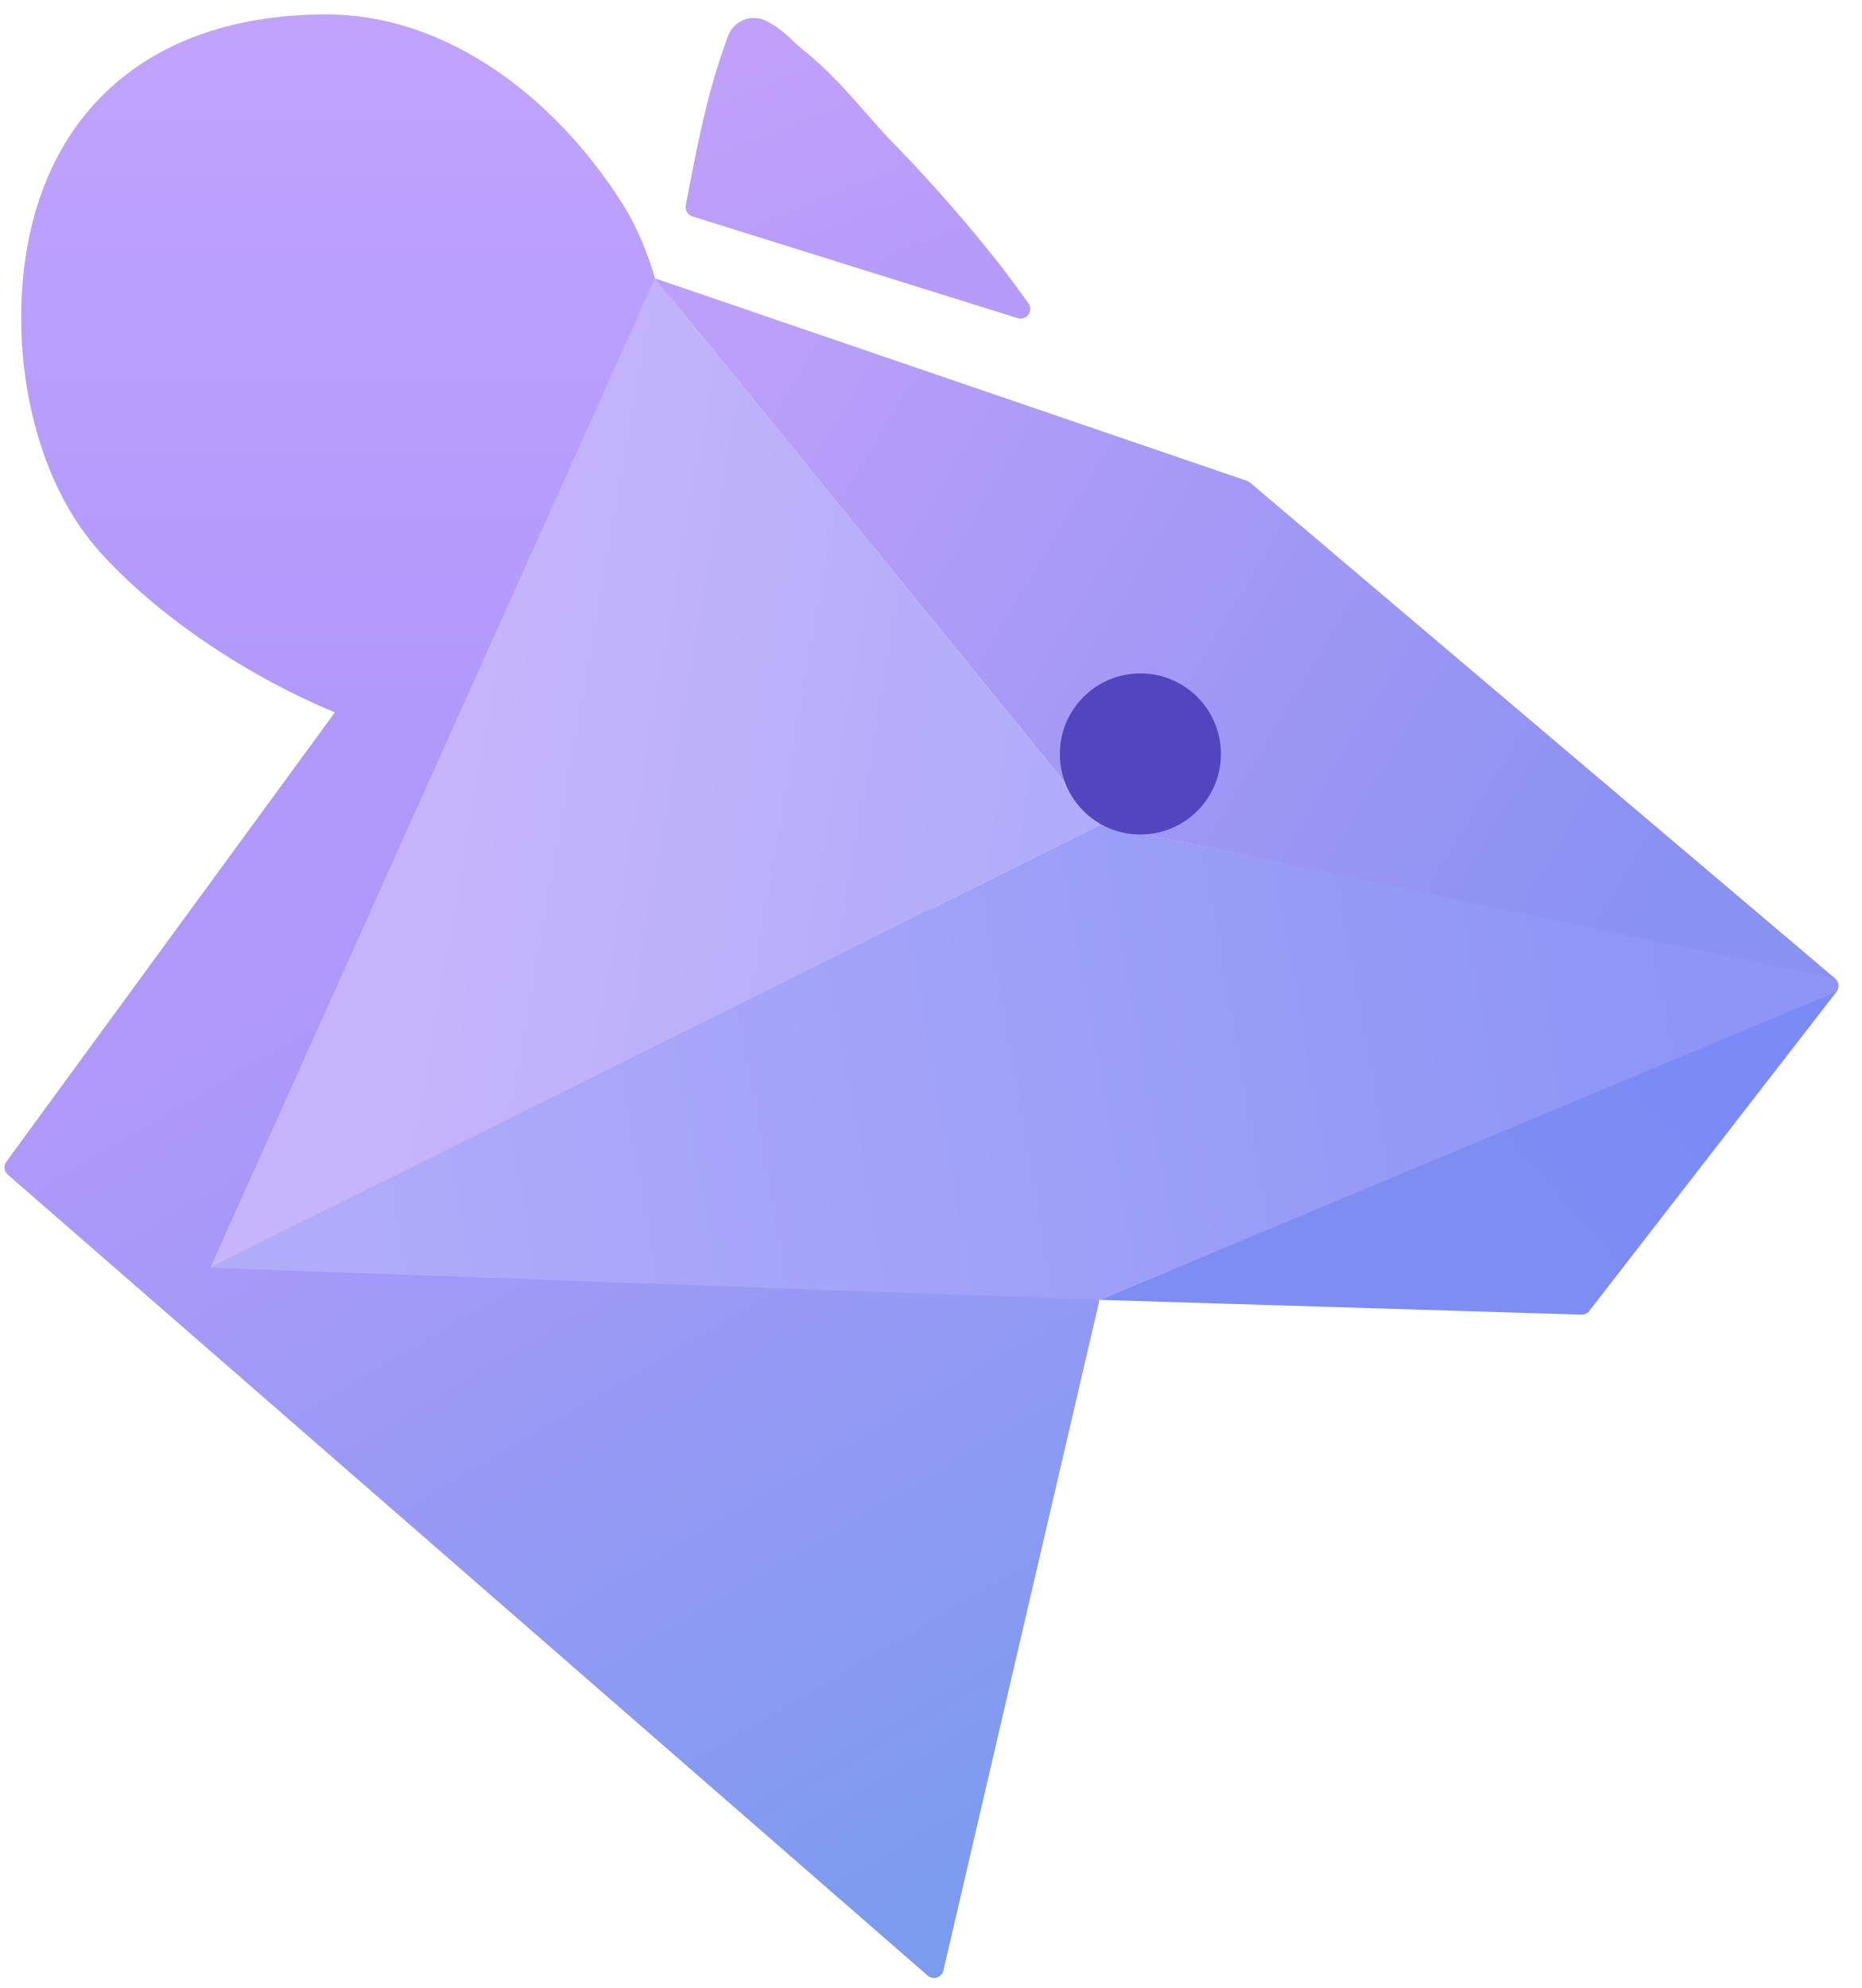
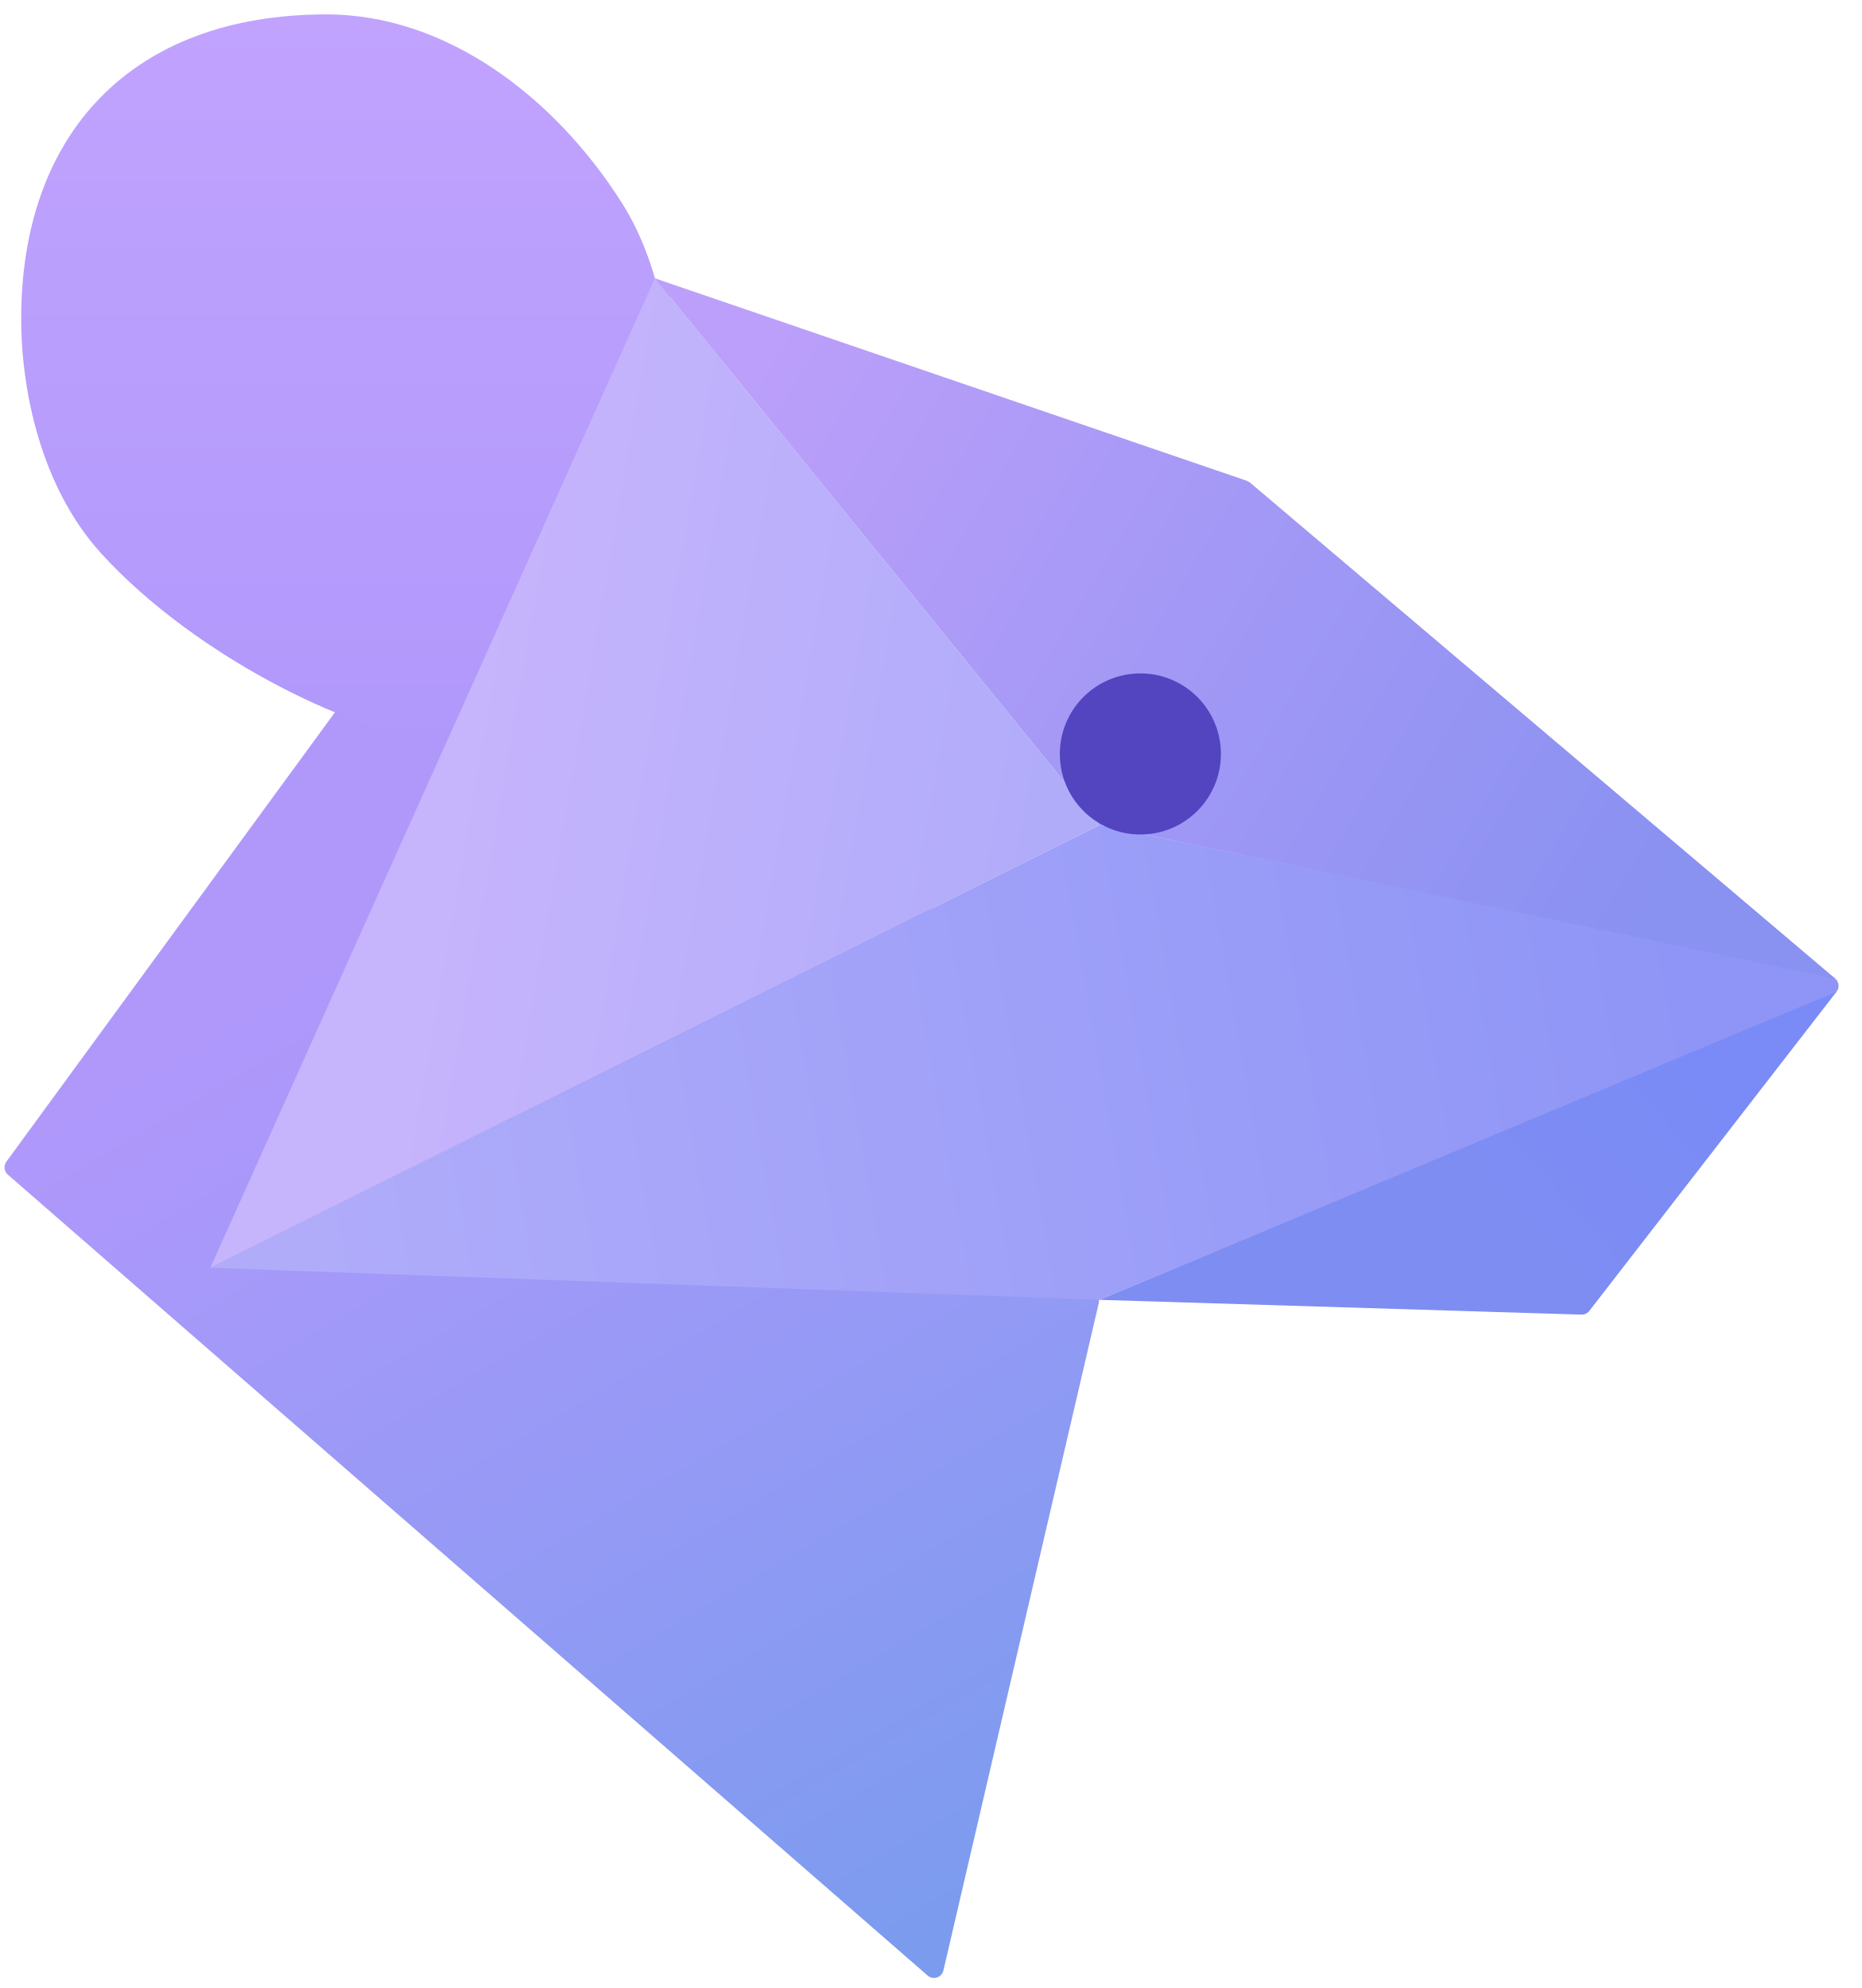
<svg xmlns="http://www.w3.org/2000/svg" width="578px" height="617px" viewBox="0 0 578 617" version="1.1">
  <defs>
    <linearGradient x1="39.773%" y1="36.01%" x2="66.073%" y2="105.362%" id="linearGradient-1">
      <stop stop-color="#B098FB" offset="0%" />
      <stop stop-color="#7B9BEF" offset="100%" />
    </linearGradient>
    <linearGradient x1="50%" y1="0%" x2="50%" y2="100%" id="linearGradient-2">
      <stop stop-color="#C1A3FE" offset="0%" />
      <stop stop-color="#B098FB" offset="100%" />
    </linearGradient>
    <linearGradient x1="92.63%" y1="57.658%" x2="29.209%" y2="45.437%" id="linearGradient-3">
      <stop stop-color="#B1ACFA" offset="0%" />
      <stop stop-color="#C6B4FC" offset="100%" />
    </linearGradient>
    <linearGradient x1="91.93%" y1="48.769%" x2="4.403%" y2="53.276%" id="linearGradient-4">
      <stop stop-color="#8E95F6" offset="0%" />
      <stop stop-color="#B0ACFA" offset="100%" />
    </linearGradient>
    <linearGradient x1="89.934%" y1="44.157%" x2="50%" y2="59.601%" id="linearGradient-5">
      <stop stop-color="#7A8BF7" offset="0%" />
      <stop stop-color="#7E8DF2" offset="100%" />
    </linearGradient>
    <linearGradient x1="92.912%" y1="65.481%" x2="-1.18396725e-14%" y2="32.41%" id="linearGradient-6">
      <stop stop-color="#8991F1" offset="0%" />
      <stop stop-color="#BC9FFA" offset="100%" />
    </linearGradient>
-     <linearGradient x1="15.524%" y1="17.053%" x2="50%" y2="90.89%" id="linearGradient-7">
-       <stop stop-color="#C0A0FB" offset="0%" />
-       <stop stop-color="#B79BF9" offset="100%" />
-     </linearGradient>
  </defs>
  <g id="Artboard" stroke="none" stroke-width="1" fill="none" fill-rule="evenodd">
-     <g id="Group" transform="translate(0.3515, 0.0706)">
-       <path d="M206.127,88.501 L340.578,402.45 C340.83,403.037 340.887,403.689 340.742,404.311 L292.505,611.491 C292.13,613.105 290.517,614.109 288.903,613.733 C288.426,613.622 287.983,613.396 287.614,613.074 L2.078,364.496 C0.903,363.473 0.707,361.721 1.627,360.463 L200.948,87.911 C201.926,86.574 203.803,86.282 205.141,87.26 C205.575,87.578 205.916,88.007 206.127,88.501 Z" id="Rectangle" fill="url(#linearGradient-1)" />
-       <path d="M151.916,232.335 C212.943,232.335 208.809,189.394 208.809,132.508 C208.809,110.274 205.488,83.074 192.743,62.971 C171.853,30.02 138.185,4.398 101.011,4.398 C39.984,4.398 6.221,41.955 6.221,98.84 C6.221,120.945 12.289,150.945 30.922,171.536 C59.899,203.559 114.602,232.335 151.916,232.335 Z" id="Oval" fill="url(#linearGradient-2)" />
-       <polygon id="Triangle" fill="url(#linearGradient-3)" points="202.944 86.31 340.965 256.005 64.924 393.4" />
-       <path d="M64.924,393.4 L340.965,256.005 L567.985,302.959 C569.607,303.295 570.651,304.882 570.315,306.504 C570.114,307.476 569.446,308.285 568.53,308.667 L340.965,403.354 L340.965,403.354 L64.924,393.4 Z" id="Path" fill="url(#linearGradient-4)" />
-       <path d="M490.548,407.937 L340.965,403.354 L340.965,403.354 L569.741,307.735 L493.012,406.776 C492.424,407.535 491.508,407.966 490.548,407.937 Z" id="Triangle" fill="url(#linearGradient-5)" />
-       <path d="M202.944,86.31 L386.359,149.032 C386.95,149.234 387.498,149.545 387.974,149.948 L569.318,303.619 L569.318,303.619 L340.965,256.005 L202.944,86.31 Z" id="Rectangle" fill="url(#linearGradient-6)" />
-       <path d="M237.575,6.445 C237.575,6.445 237.575,6.445 237.575,6.445 C242.936,9.191 245.979,13.044 248.467,15.009 C260.412,24.44 268.269,35.451 276.346,43.723 C284.66,52.238 296.099,64.544 308.8,80.52 C311.254,83.607 314.62,88.119 318.898,94.056 L318.899,94.056 C319.868,95.399 319.565,97.274 318.221,98.244 C317.455,98.796 316.474,98.956 315.573,98.675 L214.578,67.092 C213.127,66.639 212.245,65.173 212.524,63.679 C215.62,47.14 218.303,34.832 220.575,26.755 C221.998,21.693 223.689,16.481 225.647,11.121 L225.647,11.121 C227.266,6.685 232.175,4.403 236.61,6.023 C236.94,6.143 237.263,6.284 237.575,6.445 Z" id="Triangle" fill="url(#linearGradient-7)" />
-       <circle id="Oval" fill="#5344BF" cx="353.648" cy="233.929" r="25" />
+     <g id="Group" transform="translate(0.3515, 4.4688)">
+       <path d="M206.127,84.103 L340.578,398.052 C340.83,398.639 340.887,399.291 340.742,399.913 L292.505,607.093 C292.13,608.707 290.517,609.71 288.903,609.335 C288.426,609.224 287.983,608.997 287.614,608.676 L2.078,360.098 C0.903,359.075 0.707,357.322 1.627,356.065 L200.948,83.513 C201.926,82.176 203.803,81.884 205.141,82.862 C205.575,83.18 205.916,83.608 206.127,84.103 Z" id="Rectangle" fill="url(#linearGradient-1)" />
+       <path d="M151.916,227.937 C212.943,227.937 208.809,184.995 208.809,128.11 C208.809,105.876 205.488,78.676 192.743,58.573 C171.853,25.621 138.185,0 101.011,0 C39.984,0 6.221,37.557 6.221,94.442 C6.221,116.547 12.289,146.547 30.922,167.138 C59.899,199.161 114.602,227.937 151.916,227.937 Z" id="Oval" fill="url(#linearGradient-2)" />
+       <polygon id="Triangle" fill="url(#linearGradient-3)" points="202.944 81.912 340.965 251.606 64.924 389.001" />
+       <path d="M64.924,389.001 L340.965,251.606 L567.985,298.561 C569.607,298.896 570.651,300.484 570.315,302.106 C570.114,303.078 569.446,303.887 568.53,304.268 L340.965,398.955 L340.965,398.955 L64.924,389.001 Z" id="Path" fill="url(#linearGradient-4)" />
+       <path d="M490.548,403.539 L340.965,398.955 L340.965,398.955 L569.741,303.337 L493.012,402.377 C492.424,403.136 491.508,403.568 490.548,403.539 Z" id="Triangle" fill="url(#linearGradient-5)" />
+       <path d="M202.944,81.912 L386.359,144.634 C386.95,144.836 387.498,145.146 387.974,145.55 L569.318,299.22 L569.318,299.22 L340.965,251.606 L202.944,81.912 Z" id="Rectangle" fill="url(#linearGradient-6)" />
+       <circle id="Oval" fill="#5344BF" cx="353.648" cy="229.531" r="25" />
    </g>
  </g>
</svg>
